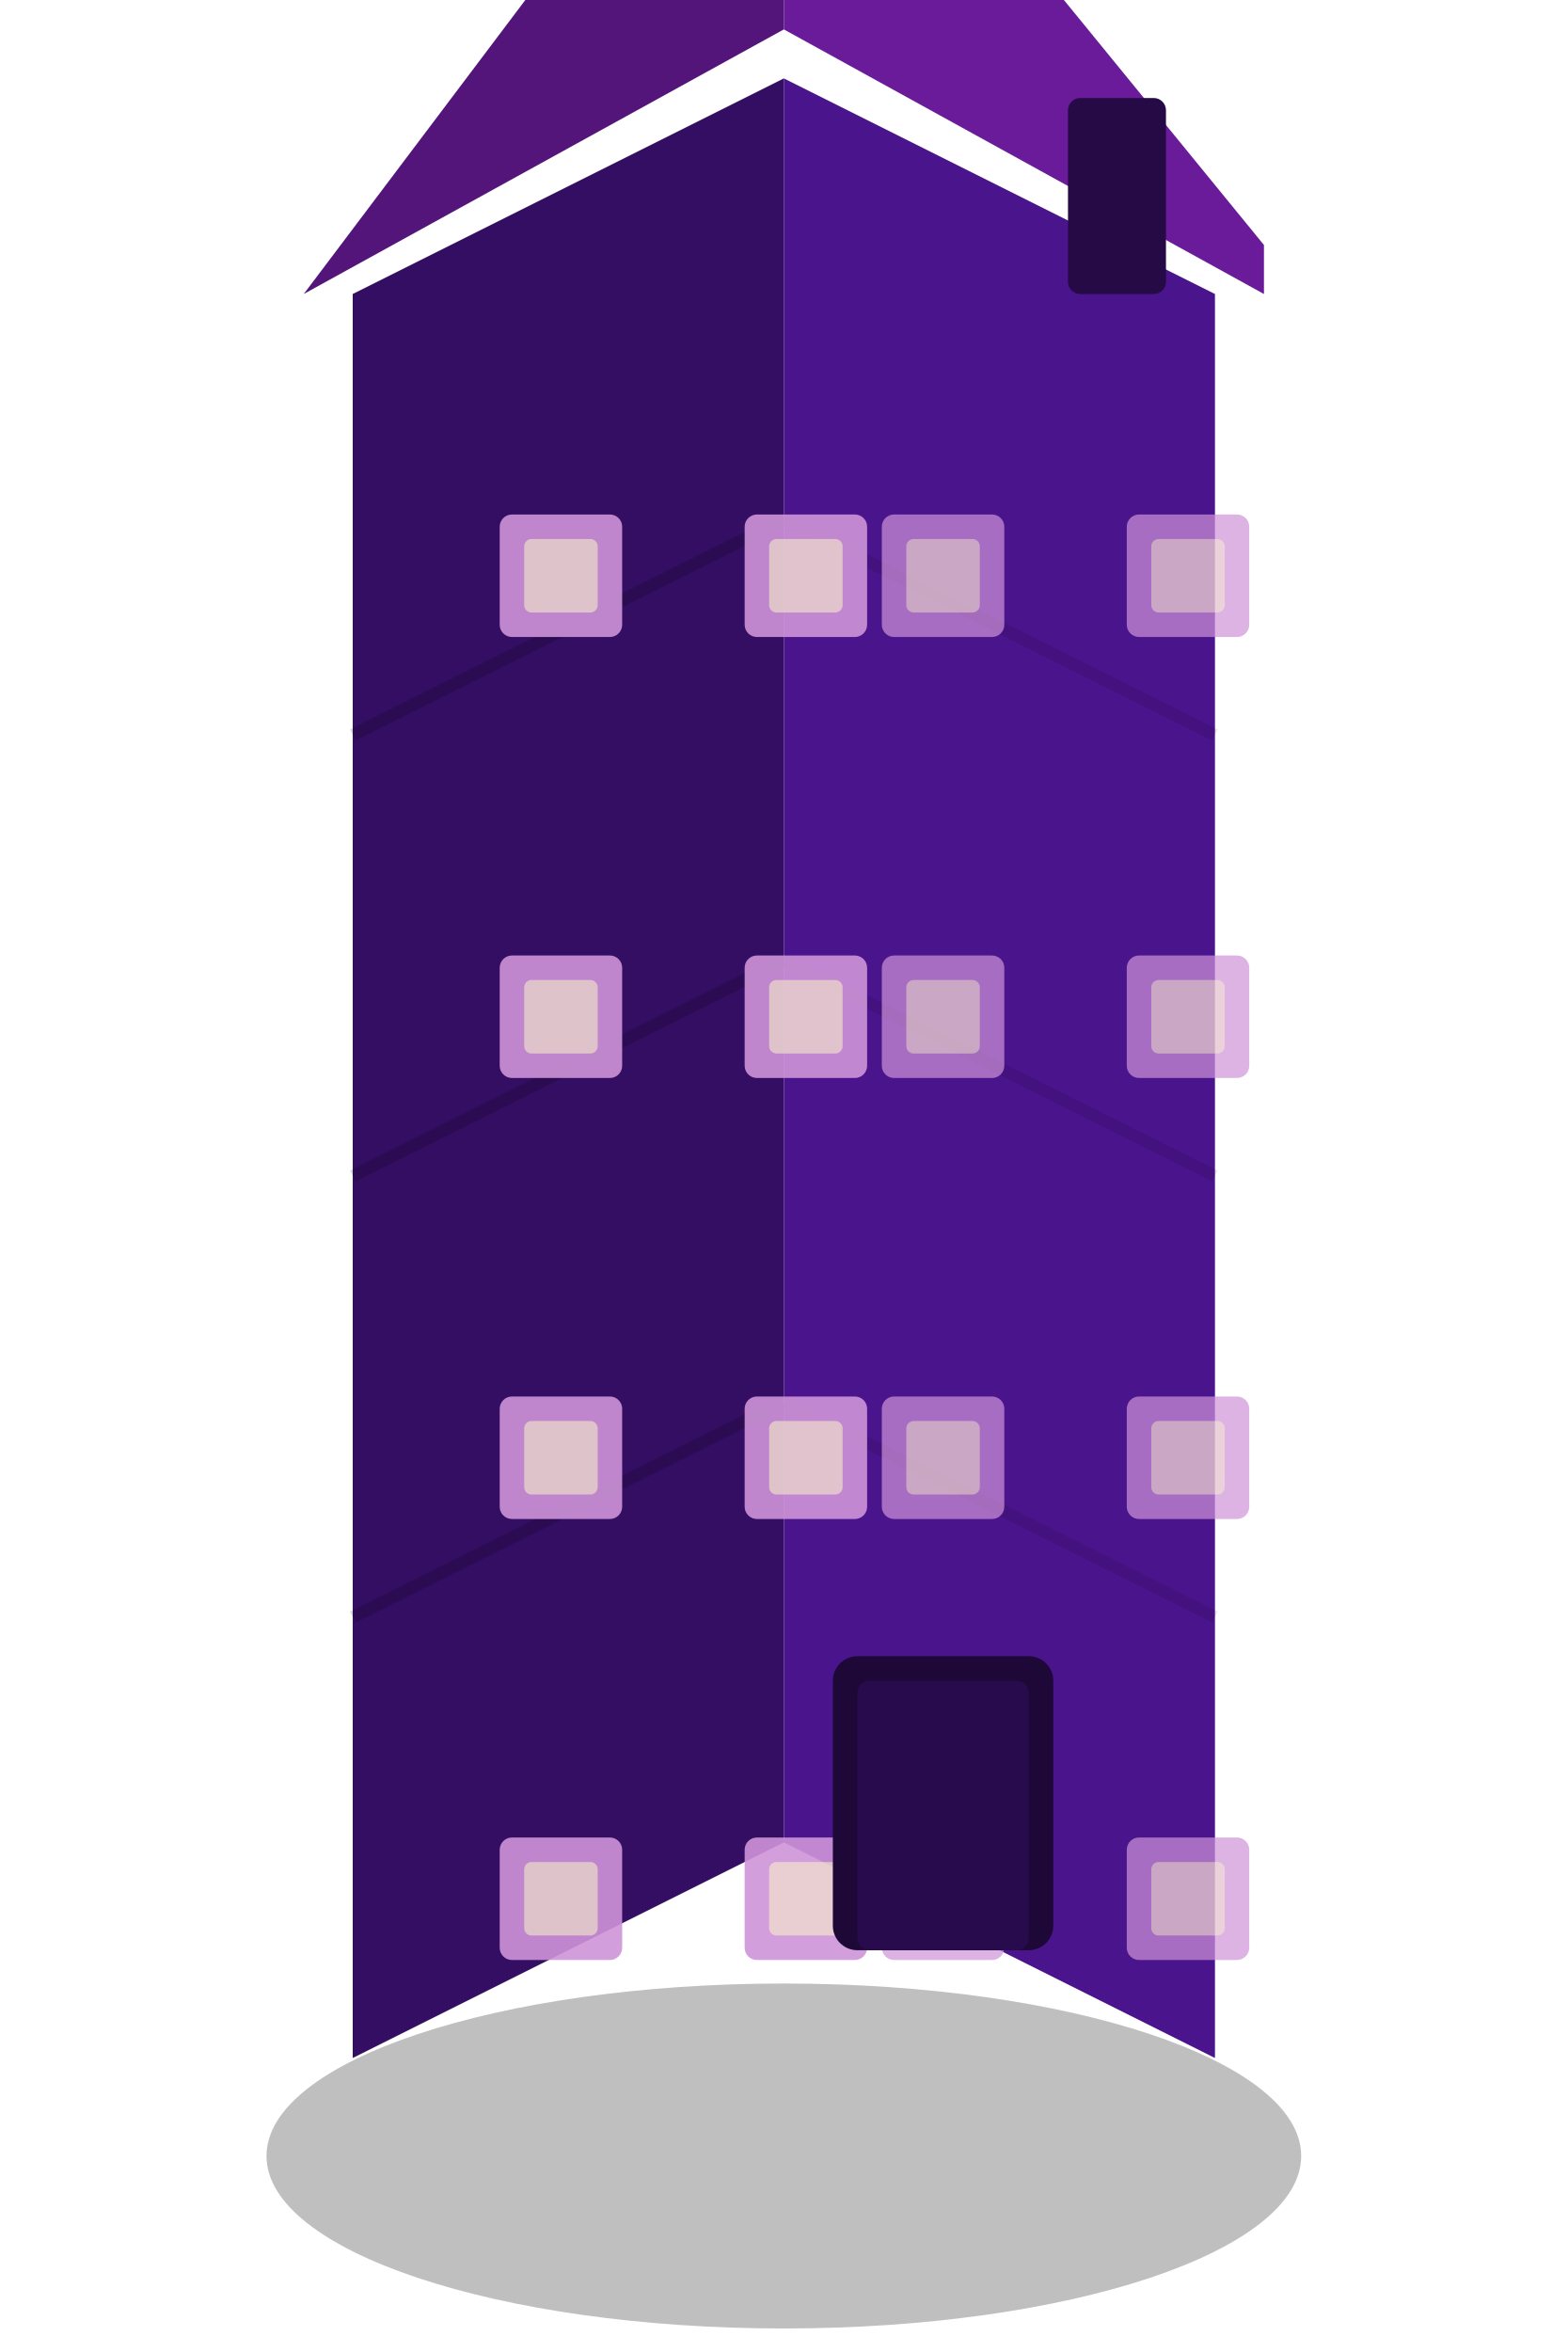
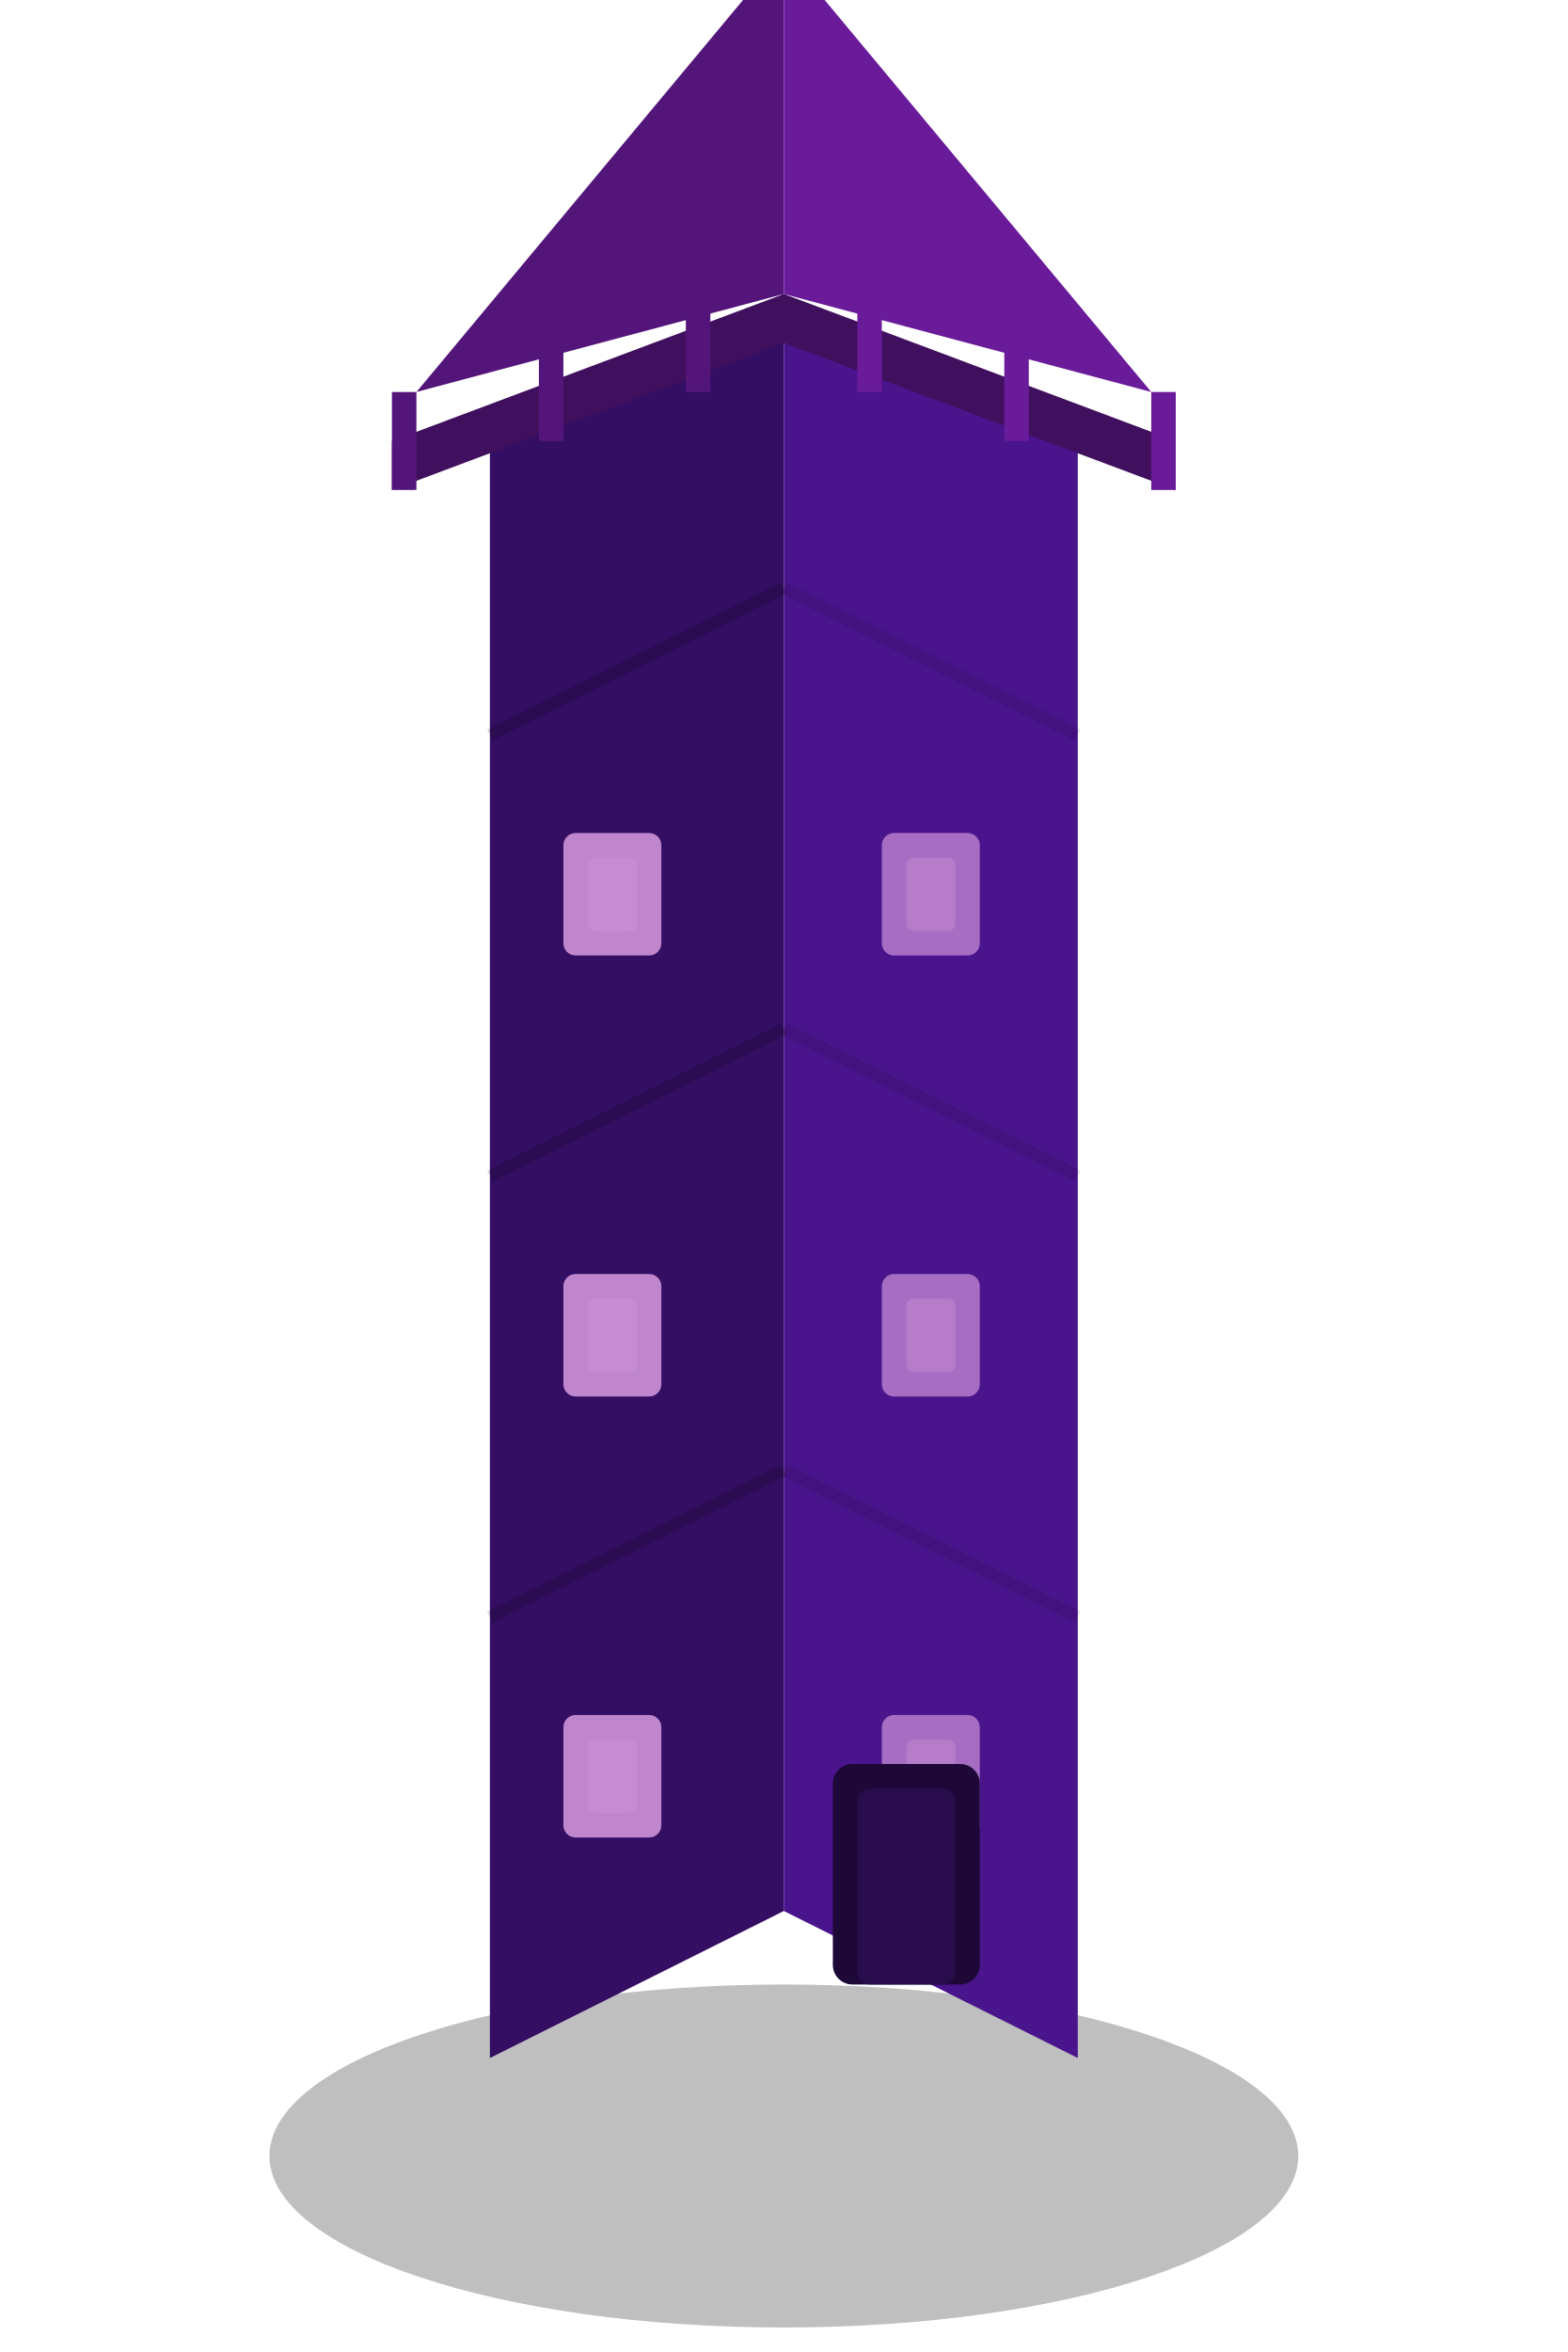
<svg xmlns="http://www.w3.org/2000/svg" width="64" height="96" viewBox="0 0 64 96">
-   <ellipse cx="32" cy="88" rx="21.12" ry="7.04" fill="rgba(0,0,0,0.25)" />
-   <polygon points="14.4,84 32,75.2 32,3.2 14.4,12" fill="rgb(51,14,98)" />
-   <polygon points="32,75.2 49.6,84 49.6,12 32,3.2" fill="#4A148C" />
-   <line x1="14.4" y1="66" x2="32" y2="57.2" stroke="rgba(0,0,0,0.15)" stroke-width="0.5" />
-   <line x1="32" y1="57.2" x2="49.6" y2="66" stroke="rgba(0,0,0,0.1)" stroke-width="0.5" />
-   <line x1="14.4" y1="48" x2="32" y2="39.2" stroke="rgba(0,0,0,0.15)" stroke-width="0.5" />
-   <line x1="32" y1="39.2" x2="49.6" y2="48" stroke="rgba(0,0,0,0.1)" stroke-width="0.5" />
-   <line x1="14.4" y1="30" x2="32" y2="21.2" stroke="rgba(0,0,0,0.15)" stroke-width="0.5" />
-   <line x1="32" y1="21.2" x2="49.6" y2="30" stroke="rgba(0,0,0,0.1)" stroke-width="0.5" />
-   <rect x="20.4" y="75" width="5" height="5" fill="#CE93D8" opacity="0.9" rx="0.5" />
-   <rect x="21.4" y="76" width="3" height="3" fill="rgba(255,255,200,0.5)" rx="0.3" />
-   <rect x="30.4" y="75" width="5" height="5" fill="#CE93D8" opacity="0.9" rx="0.5" />
-   <rect x="31.4" y="76" width="3" height="3" fill="rgba(255,255,200,0.5)" rx="0.3" />
-   <rect x="20.4" y="57" width="5" height="5" fill="#CE93D8" opacity="0.9" rx="0.5" />
-   <rect x="21.4" y="58" width="3" height="3" fill="rgba(255,255,200,0.5)" rx="0.3" />
-   <rect x="30.4" y="57" width="5" height="5" fill="#CE93D8" opacity="0.9" rx="0.5" />
-   <rect x="31.4" y="58" width="3" height="3" fill="rgba(255,255,200,0.5)" rx="0.3" />
-   <rect x="20.4" y="39" width="5" height="5" fill="#CE93D8" opacity="0.9" rx="0.5" />
-   <rect x="21.4" y="40" width="3" height="3" fill="rgba(255,255,200,0.5)" rx="0.3" />
-   <rect x="30.4" y="39" width="5" height="5" fill="#CE93D8" opacity="0.9" rx="0.5" />
-   <rect x="31.4" y="40" width="3" height="3" fill="rgba(255,255,200,0.5)" rx="0.3" />
-   <rect x="20.4" y="21" width="5" height="5" fill="#CE93D8" opacity="0.9" rx="0.5" />
-   <rect x="21.4" y="22" width="3" height="3" fill="rgba(255,255,200,0.5)" rx="0.3" />
-   <rect x="30.4" y="21" width="5" height="5" fill="#CE93D8" opacity="0.9" rx="0.5" />
-   <rect x="31.4" y="22" width="3" height="3" fill="rgba(255,255,200,0.5)" rx="0.3" />
-   <rect x="36" y="75" width="5" height="5" fill="#CE93D8" opacity="0.7" rx="0.5" />
-   <rect x="37" y="76" width="3" height="3" fill="rgba(255,255,200,0.4)" rx="0.3" />
-   <rect x="46" y="75" width="5" height="5" fill="#CE93D8" opacity="0.7" rx="0.5" />
-   <rect x="47" y="76" width="3" height="3" fill="rgba(255,255,200,0.4)" rx="0.3" />
-   <rect x="36" y="57" width="5" height="5" fill="#CE93D8" opacity="0.7" rx="0.5" />
-   <rect x="37" y="58" width="3" height="3" fill="rgba(255,255,200,0.4)" rx="0.3" />
-   <rect x="46" y="57" width="5" height="5" fill="#CE93D8" opacity="0.7" rx="0.5" />
-   <rect x="47" y="58" width="3" height="3" fill="rgba(255,255,200,0.4)" rx="0.3" />
-   <rect x="36" y="39" width="5" height="5" fill="#CE93D8" opacity="0.7" rx="0.5" />
-   <rect x="37" y="40" width="3" height="3" fill="rgba(255,255,200,0.4)" rx="0.3" />
-   <rect x="46" y="39" width="5" height="5" fill="#CE93D8" opacity="0.7" rx="0.5" />
-   <rect x="47" y="40" width="3" height="3" fill="rgba(255,255,200,0.4)" rx="0.3" />
-   <rect x="36" y="21" width="5" height="5" fill="#CE93D8" opacity="0.7" rx="0.5" />
-   <rect x="37" y="22" width="3" height="3" fill="rgba(255,255,200,0.4)" rx="0.3" />
-   <rect x="46" y="21" width="5" height="5" fill="#CE93D8" opacity="0.7" rx="0.5" />
-   <rect x="47" y="22" width="3" height="3" fill="rgba(255,255,200,0.4)" rx="0.3" />
-   <polygon points="12.4,12 32,1.2 32,-14" fill="rgb(84,21,123)" />
-   <polygon points="32,1.2 51.6,12 51.6,10 32,-14" fill="#6A1B9A" />
-   <circle cx="32" cy="-16" r="2" fill="#CE93D8" />
-   <rect x="34" y="67.6" width="9" height="12" fill="rgb(29,8,56)" rx="1" />
-   <rect x="35" y="68.6" width="7" height="11" fill="rgb(40,11,77)" rx="0.5" />
-   <rect x="43.6" y="4" width="4" height="8" fill="rgb(37,10,70)" rx="0.5" />
-   <line x1="47.6" y1="0" x2="47.6" y2="-12" stroke="#5D4037" stroke-width="1" />
-   <polygon points="48.6,-12 57.6,-9 48.6,-6" fill="#CE93D8" />
+   <ellipse cx="32" cy="88" rx="21" ry="7" fill="rgba(0,0,0,0.25)" />
+   <polygon points="20,84 32,78 32,12 20,18" fill="rgb(51,14,98)" />
+   <polygon points="32,78 44,84 44,18 32,12" fill="#4A148C" />
+   <line x1="20" y1="66" x2="32" y2="60" stroke="rgba(0,0,0,0.15)" stroke-width="0.5" />
+   <line x1="32" y1="60" x2="44" y2="66" stroke="rgba(0,0,0,0.1)" stroke-width="0.5" />
+   <line x1="20" y1="48" x2="32" y2="42" stroke="rgba(0,0,0,0.15)" stroke-width="0.5" />
+   <line x1="32" y1="42" x2="44" y2="48" stroke="rgba(0,0,0,0.1)" stroke-width="0.5" />
+   <line x1="20" y1="30" x2="32" y2="24" stroke="rgba(0,0,0,0.15)" stroke-width="0.5" />
+   <line x1="32" y1="24" x2="44" y2="30" stroke="rgba(0,0,0,0.1)" stroke-width="0.5" />
+   <polygon points="32,-2 17,16 32,12" fill="rgb(84,21,123)" />
+   <polygon points="32,-2 32,12 47,16" fill="#6A1B9A" />
+   <polygon points="16,18 32,12 48,18 48,20 32,14 16,20" fill="rgb(64,16,94)" />
+   <rect x="16" y="16" width="1" height="4" fill="rgb(84,21,123)" />
+   <rect x="22" y="14" width="1" height="4" fill="rgb(84,21,123)" />
+   <rect x="28" y="12" width="1" height="4" fill="rgb(84,21,123)" />
+   <rect x="35" y="12" width="1" height="4" fill="#6A1B9A" />
+   <rect x="41" y="14" width="1" height="4" fill="#6A1B9A" />
+   <rect x="47" y="16" width="1" height="4" fill="#6A1B9A" />
+   <rect x="23" y="70" width="4" height="5" fill="#CE93D8" opacity="0.9" rx="0.5" />
+   <rect x="24" y="71" width="2" height="3" fill="rgba(206,147,216,0.5)" rx="0.3" />
+   <rect x="23" y="52" width="4" height="5" fill="#CE93D8" opacity="0.9" rx="0.5" />
+   <rect x="24" y="53" width="2" height="3" fill="rgba(206,147,216,0.5)" rx="0.3" />
+   <rect x="23" y="34" width="4" height="5" fill="#CE93D8" opacity="0.9" rx="0.5" />
+   <rect x="24" y="35" width="2" height="3" fill="rgba(206,147,216,0.5)" rx="0.3" />
+   <rect x="36" y="70" width="4" height="5" fill="#CE93D8" opacity="0.7" rx="0.5" />
+   <rect x="37" y="71" width="2" height="3" fill="rgba(206,147,216,0.4)" rx="0.3" />
+   <rect x="36" y="52" width="4" height="5" fill="#CE93D8" opacity="0.7" rx="0.5" />
+   <rect x="37" y="53" width="2" height="3" fill="rgba(206,147,216,0.4)" rx="0.3" />
+   <rect x="36" y="34" width="4" height="5" fill="#CE93D8" opacity="0.7" rx="0.5" />
+   <rect x="37" y="35" width="2" height="3" fill="rgba(206,147,216,0.4)" rx="0.3" />
+   <rect x="34" y="72" width="6" height="9" fill="rgb(29,8,56)" rx="0.8" />
+   <rect x="35" y="73" width="4" height="8" fill="rgb(40,12,75)" rx="0.5" />
+   <polygon points="32,-8 29,-2 35,-2" fill="#CE93D8" opacity="0.8" />
+   <polygon points="32,-8 29,-2 32,-4" fill="rgba(206,147,216,0.5)" />
+   <circle cx="32" cy="-5" r="3" fill="rgba(206,147,216,0.2)" />
</svg>
